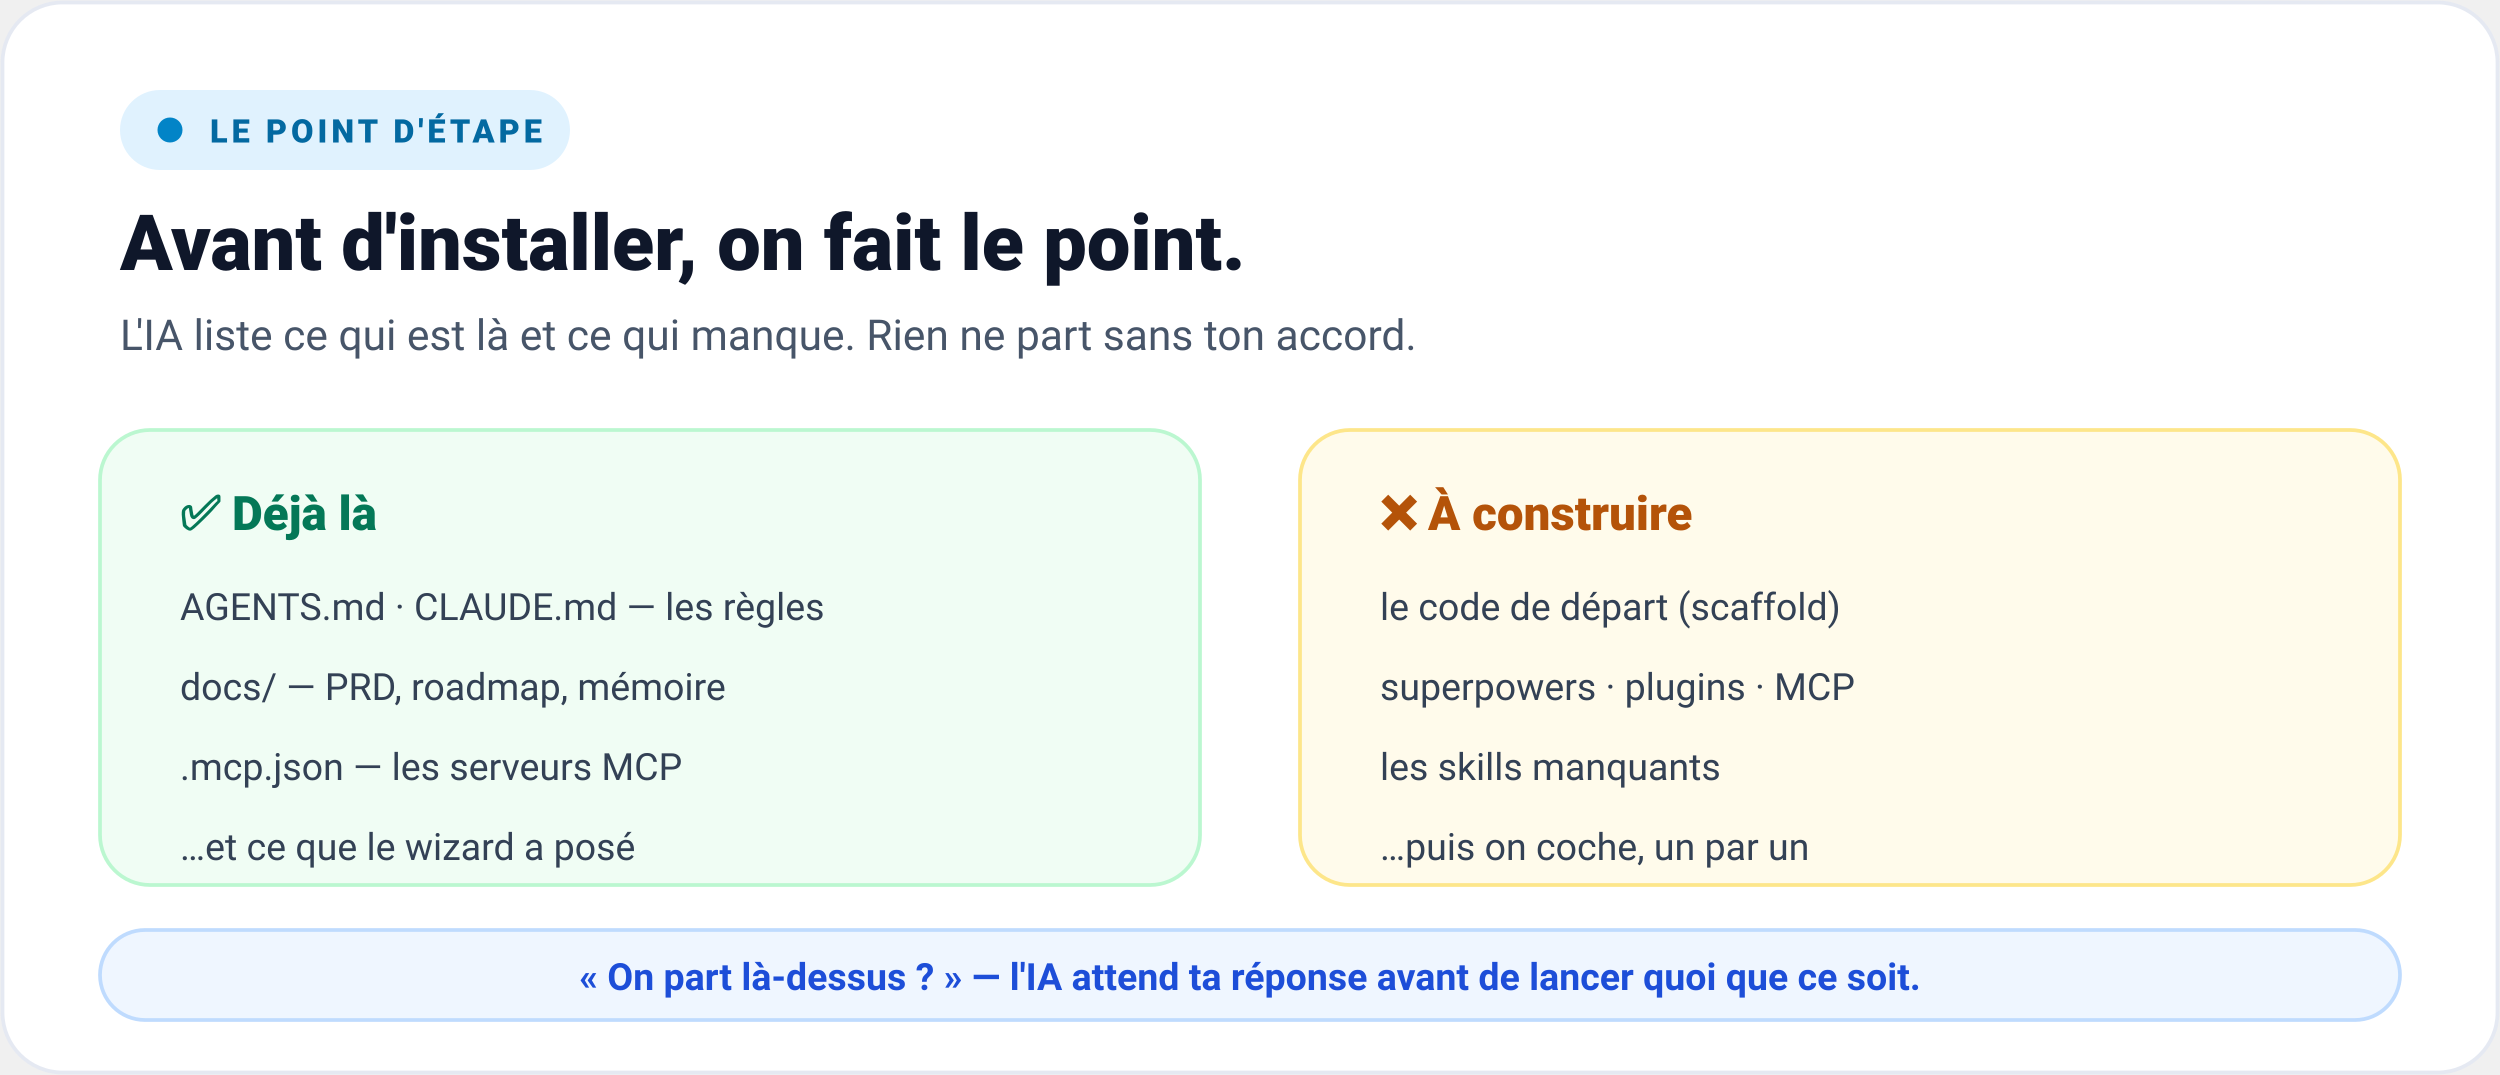
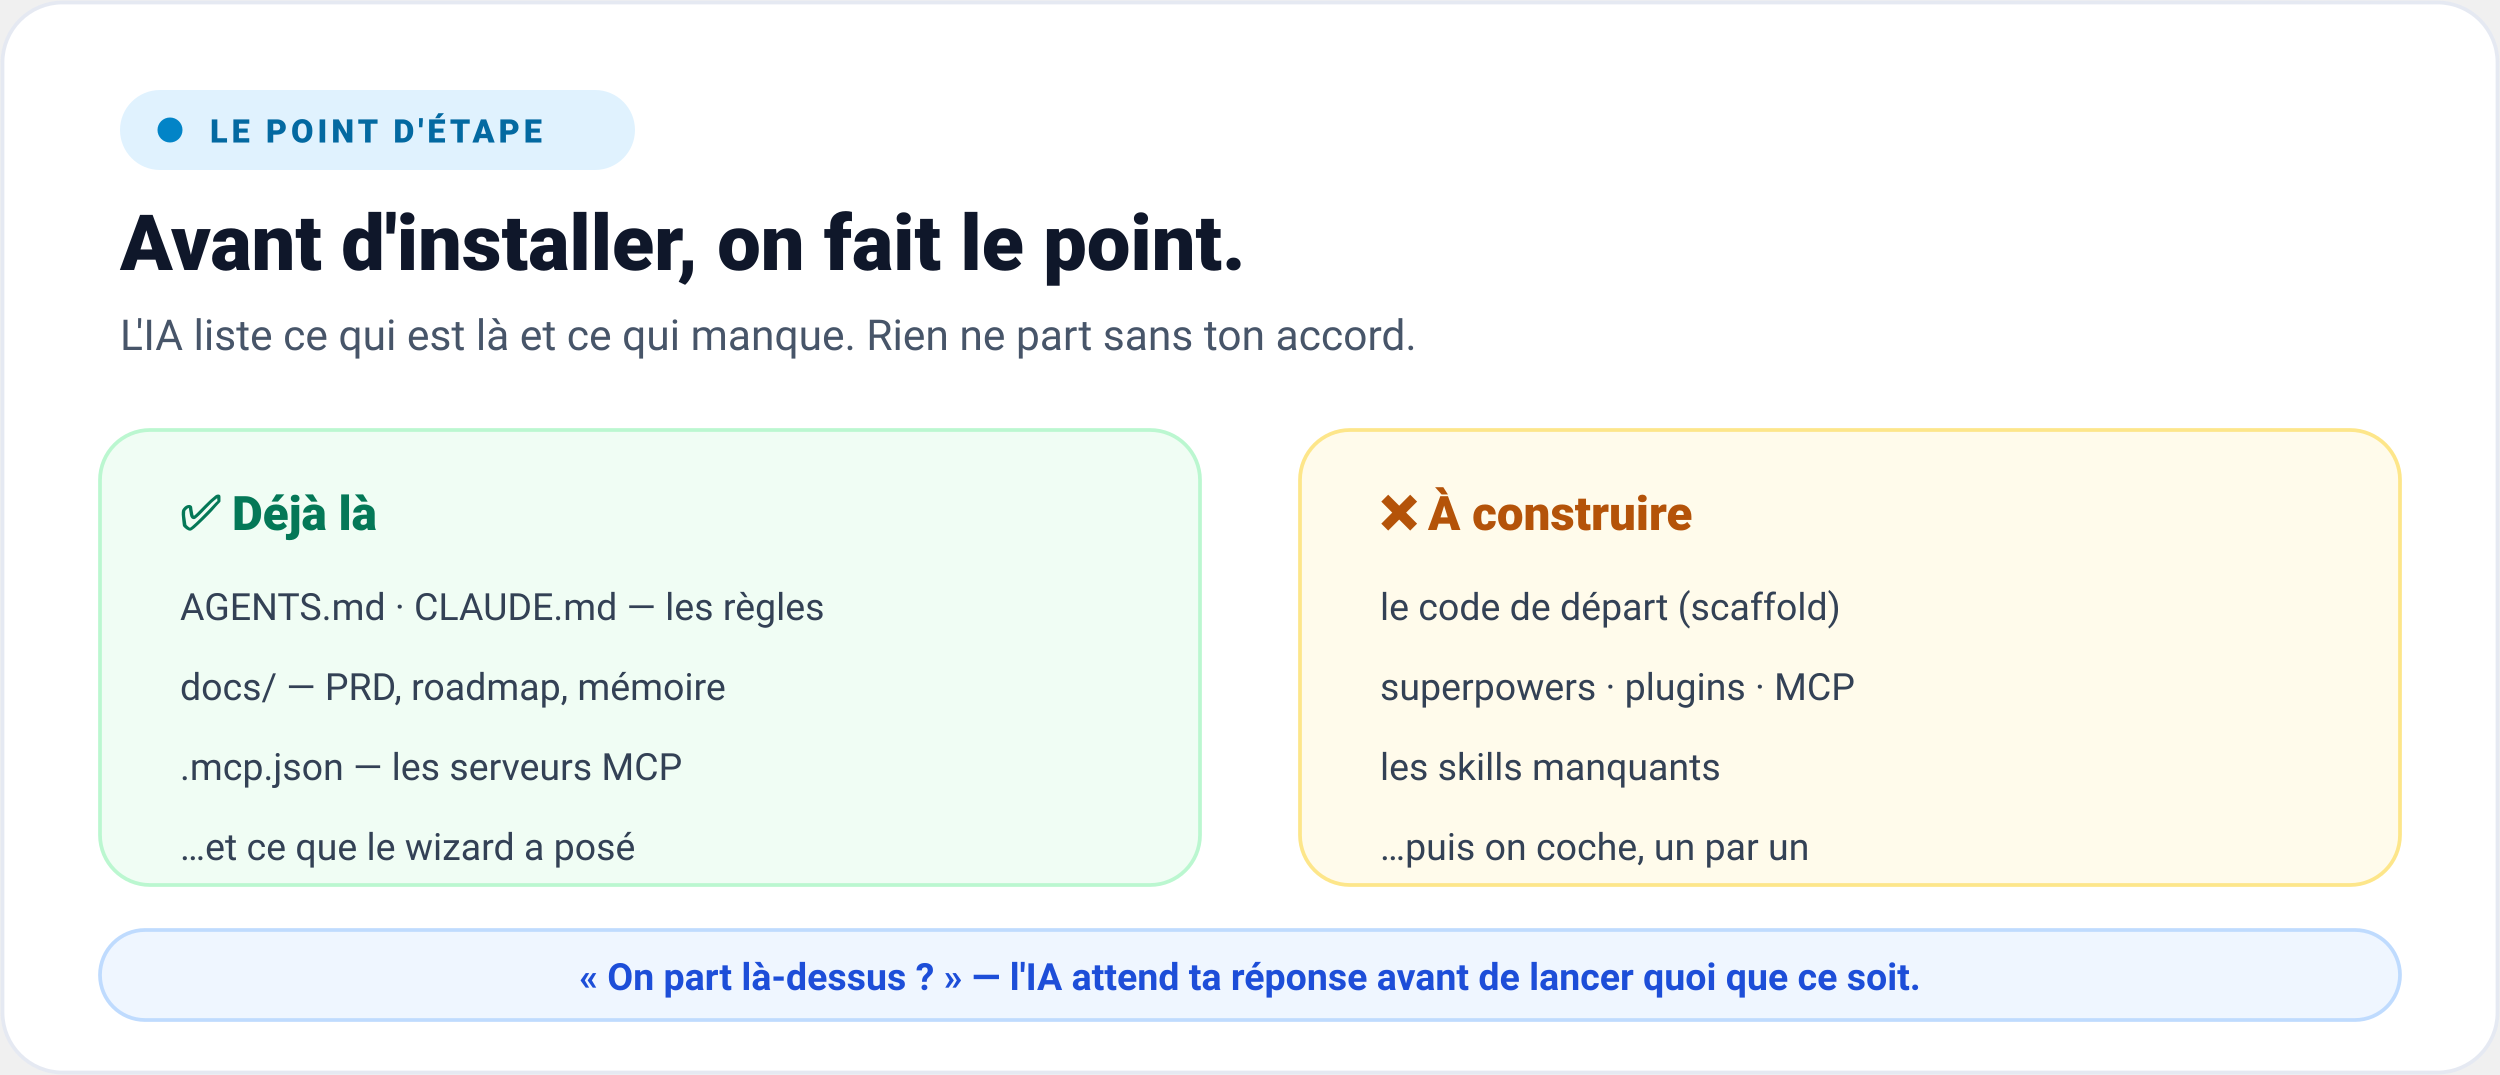
<svg xmlns="http://www.w3.org/2000/svg" viewBox="0 0 1000 430" width="1000" height="430" role="img" aria-label="Le point d'étape : l'IA liste ce qui est déjà là et ce qui manque, puis attend l'accord avant d'installer">
  <defs>
    <style>
      .t { font-family: -apple-system, "Segoe UI", Roboto, "Helvetica Neue", Arial, sans-serif; }
      .h { font-size: 31px; font-weight: 800; fill: #0f172a; }
      .s { font-size: 17px; fill: #475569; }
      .eyebrow { font-size: 13px; font-weight: 800; letter-spacing: 1.6px; fill: #0369a1; }
      .cardh { font-size: 19px; font-weight: 800; }
      .item { font-size: 15px; fill: #334155; }
      .mono { font-family: ui-monospace, SFMono-Regular, Menlo, Consolas, monospace; font-size: 14px; fill: #334155; }
    </style>
  </defs>
  <rect x="1" y="1" width="998" height="428" rx="24" fill="#ffffff" stroke="#e5e9f2" stroke-width="1.5" />
-   <rect x="48" y="36" width="180" height="32" rx="16" fill="#e0f2fe" />
+   <rect x="48" y="36" width="206" height="32" rx="16" fill="#e0f2fe" />
  <circle cx="68" cy="52" r="5" fill="#0284c7" />
  <text class="t eyebrow" x="84" y="57">LE POINT D'ÉTAPE</text>
  <text class="t h" x="48" y="108">Avant d'installer, on fait le point.</text>
  <text class="t s" x="48" y="140">L'IA liste ce qui est là et ce qui manque. Rien ne part sans ton accord.</text>
  <rect x="40" y="172" width="440" height="182" rx="20" fill="#f0fdf4" stroke="#bbf7d0" stroke-width="1.5" />
  <text class="t cardh" x="72" y="212" fill="#047857">✅ Déjà là</text>
  <text class="t item" x="72" y="248">AGENTS.md · CLAUDE.md — les règles</text>
  <text class="t item" x="72" y="280">docs/ — PRD, roadmap, mémoire</text>
  <text class="t item" x="72" y="312">.mcp.json — les serveurs MCP</text>
  <text class="t item" x="72" y="344" fill="#94a3b8">…et ce que le wizard a posé</text>
  <rect x="520" y="172" width="440" height="182" rx="20" fill="#fffbeb" stroke="#fde68a" stroke-width="1.5" />
  <text class="t cardh" x="552" y="212" fill="#b45309">❌ À construire</text>
  <text class="t item" x="552" y="248">le code de départ (scaffold)</text>
  <text class="t item" x="552" y="280">superpowers · plugins · MCP</text>
  <text class="t item" x="552" y="312">les skills manquants</text>
  <text class="t item" x="552" y="344" fill="#94a3b8">…puis on coche, un par un</text>
  <rect x="40" y="372" width="920" height="36" rx="18" fill="#eff6ff" stroke="#bfdbfe" stroke-width="1.5" />
  <text class="t" x="500" y="396" text-anchor="middle" font-size="15" font-weight="700" fill="#1d4ed8">« On part là-dessus ? » — l'IA attend ta réponse avant de lancer quoi que ce soit.</text>
</svg>
